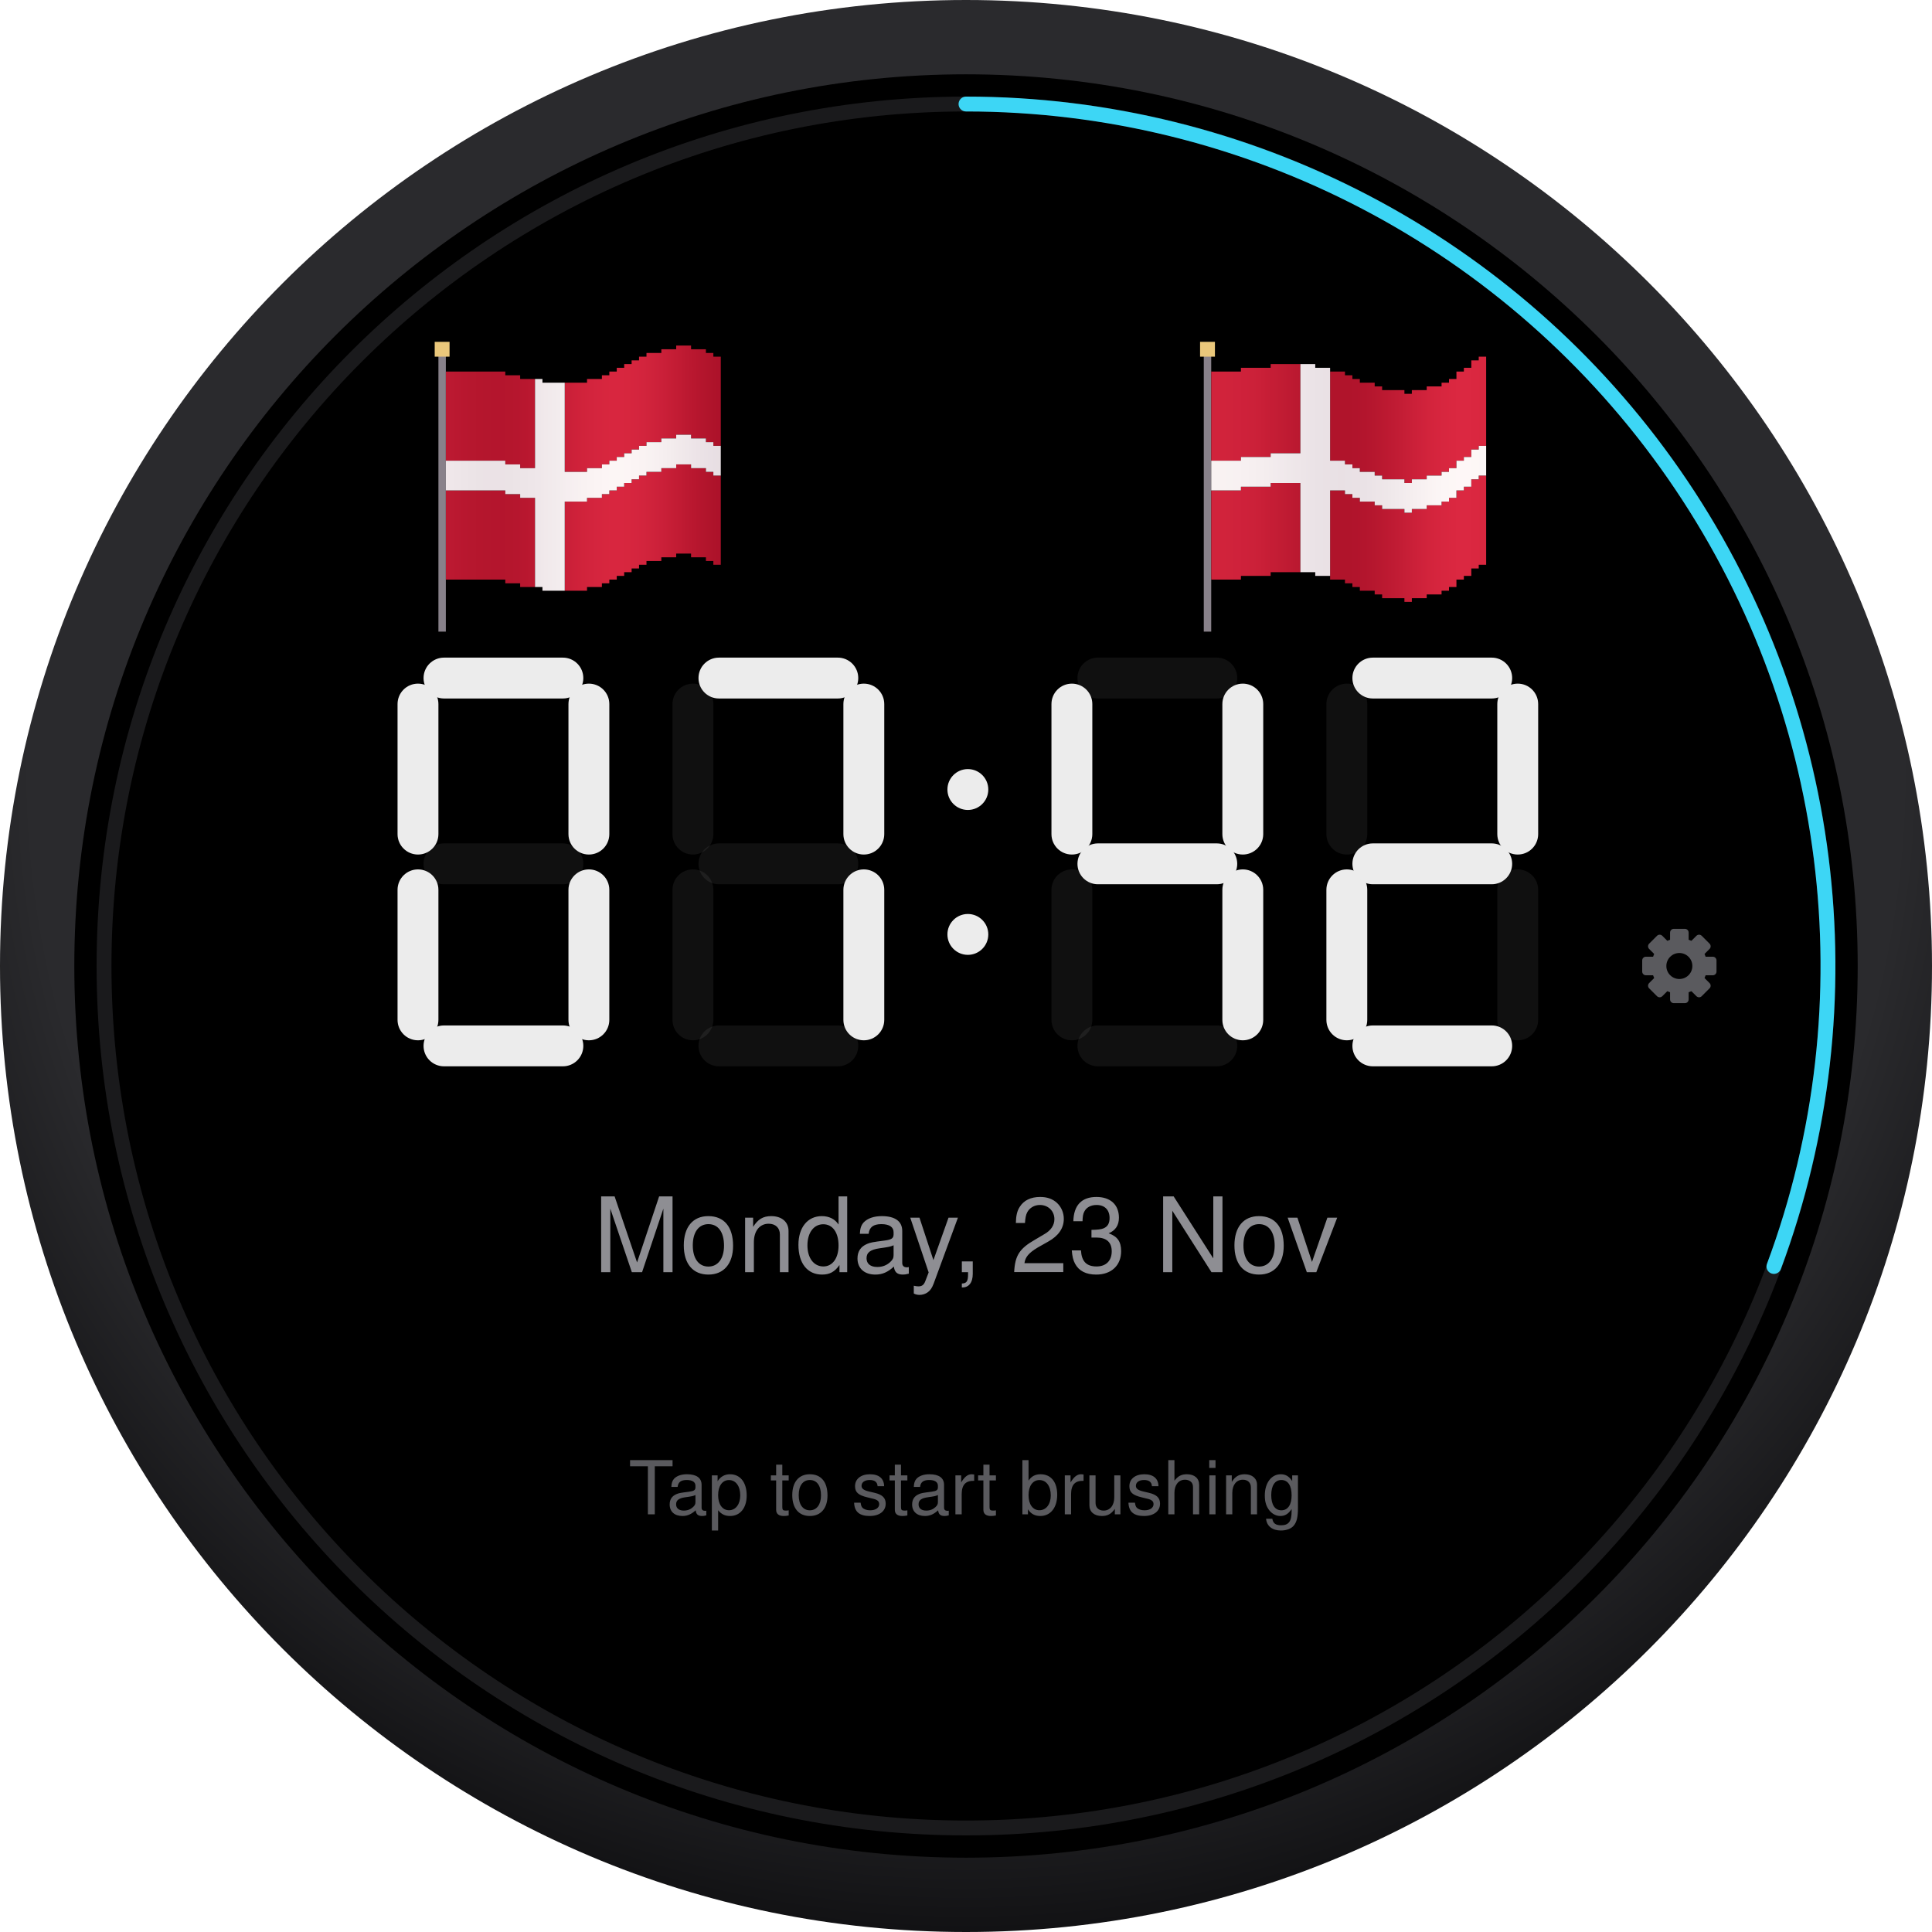
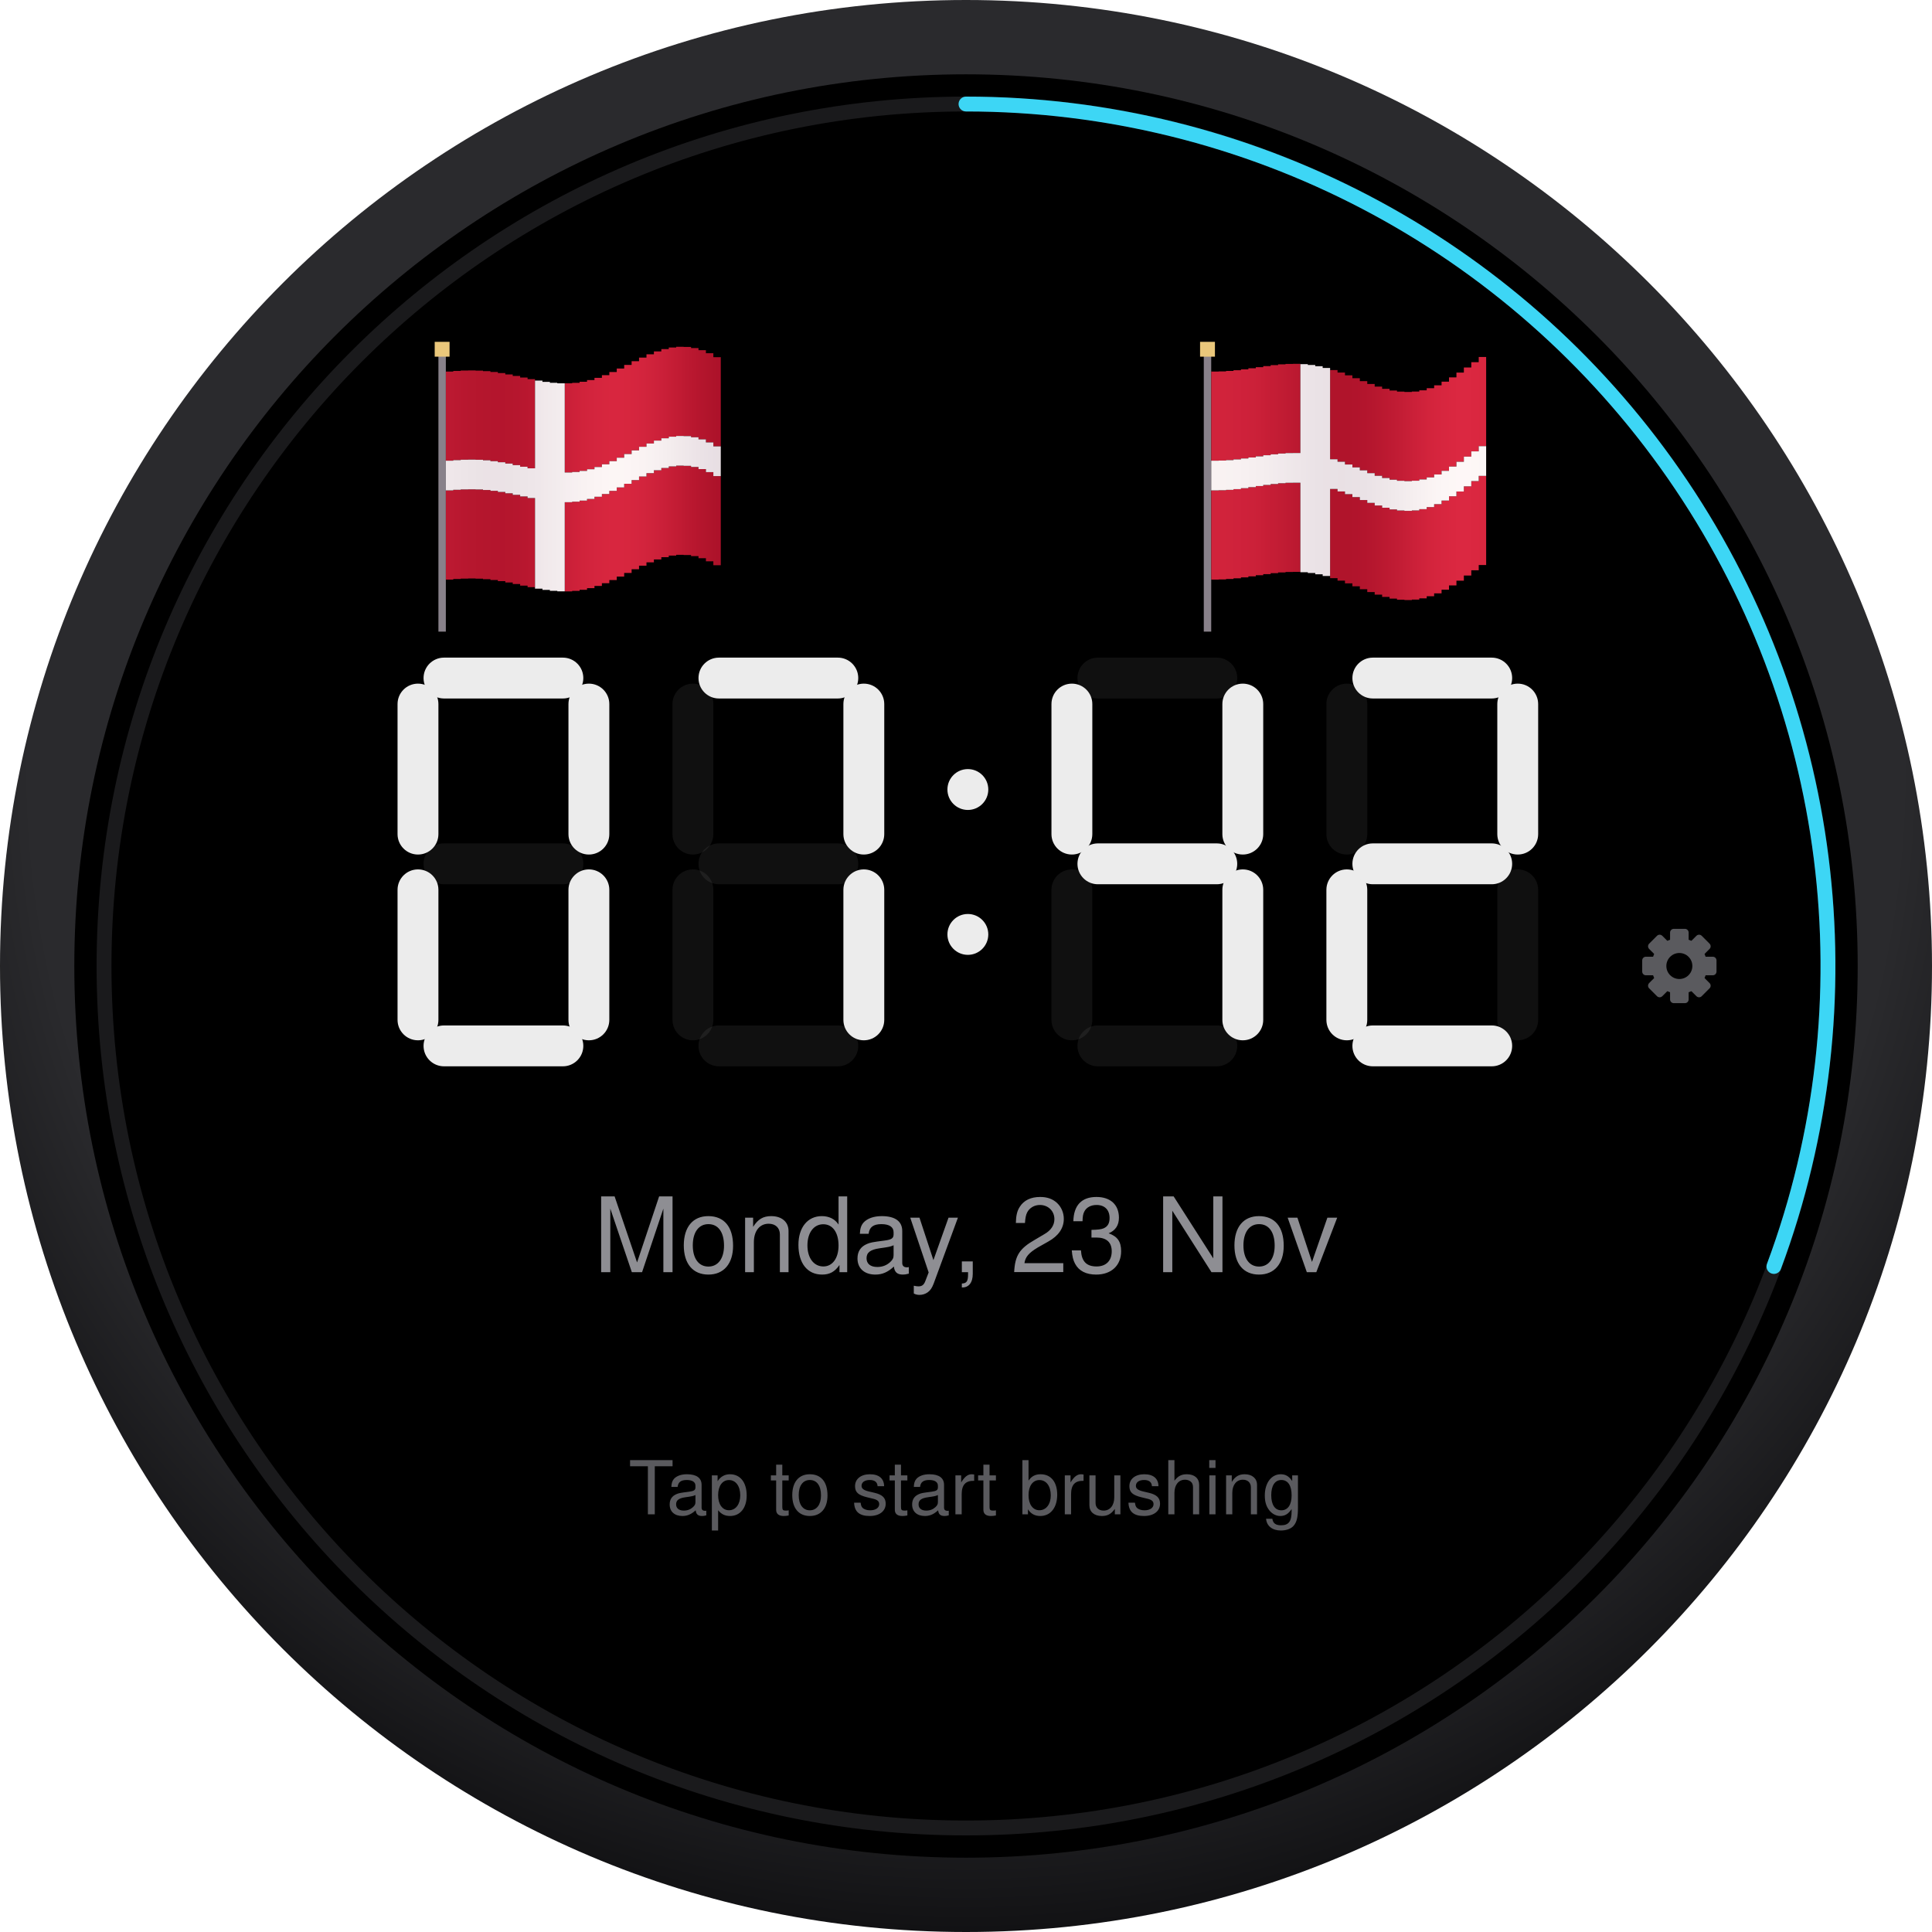
<svg xmlns="http://www.w3.org/2000/svg" width="520" height="520" viewBox="0 0 520 520">
  <defs>
    <clipPath id="screen">
      <circle cx="240" cy="240" r="240" />
    </clipPath>
    <radialGradient id="bezel" cx="50%" cy="40%" r="60%">
      <stop offset="80%" stop-color="#2A2A2D" />
      <stop offset="100%" stop-color="#111113" />
    </radialGradient>
  </defs>
  <circle cx="260" cy="260" r="260" fill="url(#bezel)" />
  <g transform="translate(20 20)" clip-path="url(#screen)">
    <rect width="480" height="480" fill="#000" />
    <circle cx="240" cy="240" r="232" fill="none" stroke="#1A1A1C" stroke-opacity="1.000" stroke-width="4" />
    <path d="M240.00 8.00 A232 232 0 0 1 457.45 320.87" fill="none" stroke="#3dd6f5" stroke-opacity="1.000" stroke-width="4" stroke-linecap="round" />
    <text x="240" y="316" font-family="Montserrat, 'Segoe UI', Helvetica, Arial, sans-serif" font-size="28" font-weight="500" fill="#8e8e93" fill-opacity="1.000" text-anchor="middle" dominant-baseline="central">Monday, 23 Nov</text>
    <text x="240" y="383" font-family="Montserrat, 'Segoe UI', Helvetica, Arial, sans-serif" font-size="20" font-weight="500" fill="#5A5A5E" fill-opacity="1.000" text-anchor="middle" dominant-baseline="central">Tap to start brushing</text>
    <g class="settings-gear" fill="#5A5A5E" opacity="1.000">
      <rect x="429.5" y="230" width="5" height="6" rx="1" transform="rotate(0 432 240)" />
      <rect x="429.5" y="230" width="5" height="6" rx="1" transform="rotate(45 432 240)" />
      <rect x="429.5" y="230" width="5" height="6" rx="1" transform="rotate(90 432 240)" />
      <rect x="429.5" y="230" width="5" height="6" rx="1" transform="rotate(135 432 240)" />
      <rect x="429.5" y="230" width="5" height="6" rx="1" transform="rotate(180 432 240)" />
      <rect x="429.5" y="230" width="5" height="6" rx="1" transform="rotate(225 432 240)" />
      <rect x="429.5" y="230" width="5" height="6" rx="1" transform="rotate(270 432 240)" />
      <rect x="429.5" y="230" width="5" height="6" rx="1" transform="rotate(315 432 240)" />
      <circle cx="432" cy="240" r="5.5" fill="none" stroke="#5A5A5E" stroke-width="4" />
    </g>
    <rect x="94" y="157" width="43" height="11" rx="5.5" fill="#ececec" fill-opacity="1.000" />
    <rect x="133" y="164" width="11" height="46" rx="5.5" fill="#ececec" fill-opacity="1.000" />
    <rect x="133" y="214" width="11" height="46" rx="5.5" fill="#ececec" fill-opacity="1.000" />
    <rect x="94" y="256" width="43" height="11" rx="5.5" fill="#ececec" fill-opacity="1.000" />
    <rect x="87" y="214" width="11" height="46" rx="5.5" fill="#ececec" fill-opacity="1.000" />
    <rect x="87" y="164" width="11" height="46" rx="5.5" fill="#ececec" fill-opacity="1.000" />
    <rect x="94" y="207" width="43" height="11" rx="5.5" fill="#ececec" fill-opacity="0.071" />
    <rect x="168" y="157" width="43" height="11" rx="5.5" fill="#ececec" fill-opacity="1.000" />
    <rect x="207" y="164" width="11" height="46" rx="5.5" fill="#ececec" fill-opacity="1.000" />
    <rect x="207" y="214" width="11" height="46" rx="5.5" fill="#ececec" fill-opacity="1.000" />
    <rect x="168" y="256" width="43" height="11" rx="5.5" fill="#ececec" fill-opacity="0.071" />
    <rect x="161" y="214" width="11" height="46" rx="5.5" fill="#ececec" fill-opacity="0.071" />
    <rect x="161" y="164" width="11" height="46" rx="5.5" fill="#ececec" fill-opacity="0.071" />
    <rect x="168" y="207" width="43" height="11" rx="5.5" fill="#ececec" fill-opacity="0.071" />
    <rect x="235" y="187" width="11" height="11" rx="5.5" fill="#ececec" fill-opacity="1.000" />
    <rect x="235" y="226" width="11" height="11" rx="5.5" fill="#ececec" fill-opacity="1.000" />
    <rect x="270" y="157" width="43" height="11" rx="5.5" fill="#ececec" fill-opacity="0.071" />
    <rect x="309" y="164" width="11" height="46" rx="5.5" fill="#ececec" fill-opacity="1.000" />
    <rect x="309" y="214" width="11" height="46" rx="5.5" fill="#ececec" fill-opacity="1.000" />
    <rect x="270" y="256" width="43" height="11" rx="5.5" fill="#ececec" fill-opacity="0.071" />
    <rect x="263" y="214" width="11" height="46" rx="5.5" fill="#ececec" fill-opacity="0.071" />
    <rect x="263" y="164" width="11" height="46" rx="5.5" fill="#ececec" fill-opacity="1.000" />
    <rect x="270" y="207" width="43" height="11" rx="5.5" fill="#ececec" fill-opacity="1.000" />
    <rect x="344" y="157" width="43" height="11" rx="5.5" fill="#ececec" fill-opacity="1.000" />
    <rect x="383" y="164" width="11" height="46" rx="5.5" fill="#ececec" fill-opacity="1.000" />
    <rect x="383" y="214" width="11" height="46" rx="5.5" fill="#ececec" fill-opacity="0.071" />
    <rect x="344" y="256" width="43" height="11" rx="5.5" fill="#ececec" fill-opacity="1.000" />
    <rect x="337" y="214" width="11" height="46" rx="5.5" fill="#ececec" fill-opacity="1.000" />
    <rect x="337" y="164" width="11" height="46" rx="5.5" fill="#ececec" fill-opacity="0.071" />
    <rect x="344" y="207" width="43" height="11" rx="5.5" fill="#ececec" fill-opacity="1.000" />
-     <g class="birthday-flag" transform="translate(96 70)" opacity="1.000">
+     <g class="birthday-flag" transform="translate(96 70) scale(1)" opacity="1.000">
      <defs>
        <linearGradient id="flag-0-red" gradientUnits="userSpaceOnUse" x1="4" y1="0" x2="78" y2="0">
          <stop offset="0.013" stop-color="#bc1931" />
          <stop offset="0.041" stop-color="#ba1830" />
          <stop offset="0.068" stop-color="#b8172f" />
          <stop offset="0.095" stop-color="#b6172e" />
          <stop offset="0.122" stop-color="#b5162d" />
          <stop offset="0.149" stop-color="#b4162d" />
          <stop offset="0.176" stop-color="#b4152d" />
          <stop offset="0.203" stop-color="#b4152d" />
          <stop offset="0.23" stop-color="#b5162d" />
          <stop offset="0.257" stop-color="#b6162e" />
          <stop offset="0.284" stop-color="#b8172f" />
          <stop offset="0.311" stop-color="#ba1830" />
          <stop offset="0.338" stop-color="#bd1a32" />
          <stop offset="0.365" stop-color="#c01b33" />
          <stop offset="0.392" stop-color="#c41d35" />
          <stop offset="0.419" stop-color="#c71e36" />
          <stop offset="0.446" stop-color="#ca2038" />
          <stop offset="0.473" stop-color="#ce213a" />
          <stop offset="0.5" stop-color="#d1233b" />
          <stop offset="0.527" stop-color="#d3243d" />
          <stop offset="0.554" stop-color="#d5253e" />
          <stop offset="0.581" stop-color="#d7263e" />
          <stop offset="0.608" stop-color="#d8263f" />
          <stop offset="0.635" stop-color="#d8263f" />
          <stop offset="0.662" stop-color="#d7263e" />
          <stop offset="0.689" stop-color="#d5253e" />
          <stop offset="0.716" stop-color="#d3243d" />
          <stop offset="0.743" stop-color="#d0233b" />
          <stop offset="0.77" stop-color="#cd213a" />
          <stop offset="0.797" stop-color="#c91f38" />
          <stop offset="0.824" stop-color="#c51d35" />
          <stop offset="0.851" stop-color="#c11b33" />
          <stop offset="0.878" stop-color="#bc1931" />
          <stop offset="0.905" stop-color="#b8172f" />
          <stop offset="0.932" stop-color="#b4152d" />
          <stop offset="0.96" stop-color="#b0142b" />
          <stop offset="0.987" stop-color="#ad122a" />
        </linearGradient>
        <linearGradient id="flag-0-white" gradientUnits="userSpaceOnUse" x1="4" y1="0" x2="78" y2="0">
          <stop offset="0.013" stop-color="#efe7ea" />
          <stop offset="0.041" stop-color="#eee6e9" />
          <stop offset="0.068" stop-color="#ede5e8" />
          <stop offset="0.095" stop-color="#ece4e7" />
          <stop offset="0.122" stop-color="#ebe3e6" />
          <stop offset="0.149" stop-color="#ebe2e6" />
          <stop offset="0.176" stop-color="#ebe2e6" />
          <stop offset="0.203" stop-color="#ebe2e6" />
          <stop offset="0.23" stop-color="#ebe3e6" />
          <stop offset="0.257" stop-color="#ece4e7" />
          <stop offset="0.284" stop-color="#ede5e8" />
          <stop offset="0.311" stop-color="#eee6e9" />
          <stop offset="0.338" stop-color="#efe7ea" />
          <stop offset="0.365" stop-color="#f1e9eb" />
          <stop offset="0.392" stop-color="#f2ebed" />
          <stop offset="0.419" stop-color="#f4edee" />
          <stop offset="0.446" stop-color="#f6eef0" />
          <stop offset="0.473" stop-color="#f7f0f1" />
          <stop offset="0.5" stop-color="#f9f2f2" />
          <stop offset="0.527" stop-color="#faf3f3" />
          <stop offset="0.554" stop-color="#fbf4f4" />
          <stop offset="0.581" stop-color="#fcf5f5" />
          <stop offset="0.608" stop-color="#fcf6f5" />
          <stop offset="0.635" stop-color="#fcf6f5" />
          <stop offset="0.662" stop-color="#fcf5f5" />
          <stop offset="0.689" stop-color="#fbf4f4" />
          <stop offset="0.716" stop-color="#faf3f3" />
          <stop offset="0.743" stop-color="#f8f2f2" />
          <stop offset="0.77" stop-color="#f7f0f1" />
          <stop offset="0.797" stop-color="#f5eeef" />
          <stop offset="0.824" stop-color="#f3eced" />
          <stop offset="0.851" stop-color="#f1e9eb" />
          <stop offset="0.878" stop-color="#efe7ea" />
          <stop offset="0.905" stop-color="#ede4e8" />
          <stop offset="0.932" stop-color="#ebe2e6" />
          <stop offset="0.96" stop-color="#e9e0e5" />
          <stop offset="0.987" stop-color="#e8dfe3" />
        </linearGradient>
      </defs>
      <rect x="2" y="4" width="2" height="76" fill="#88818A" />
      <rect x="1" y="2" width="4" height="4" fill="#EAC77B" />
-       <path d="M4 10h2v24h-2zM4 42h2v24h-2zM6 10h2v24h-2zM6 42h2v24h-2zM8 10h2v24h-2zM8 42h2v24h-2zM10 10h2v24h-2zM10 42h2v24h-2zM12 10h2v24h-2zM12 42h2v24h-2zM14 10h2v24h-2zM14 42h2v24h-2zM16 10h2v24h-2zM16 42h2v24h-2zM18 10h2v24h-2zM18 42h2v24h-2zM20 11h2v24h-2zM20 43h2v24h-2zM22 11h2v24h-2zM22 43h2v24h-2zM24 12h2v24h-2zM24 44h2v24h-2zM26 12h2v24h-2zM26 44h2v24h-2zM36 13h2v24h-2zM36 45h2v24h-2zM38 13h2v24h-2zM38 45h2v24h-2zM40 13h2v24h-2zM40 45h2v24h-2zM42 12h2v24h-2zM42 44h2v24h-2zM44 12h2v24h-2zM44 44h2v24h-2zM46 11h2v24h-2zM46 43h2v24h-2zM48 10h2v24h-2zM48 42h2v24h-2zM50 9h2v24h-2zM50 41h2v24h-2zM52 8h2v24h-2zM52 40h2v24h-2zM54 7h2v24h-2zM54 39h2v24h-2zM56 6h2v24h-2zM56 38h2v24h-2zM58 5h2v24h-2zM58 37h2v24h-2zM60 5h2v24h-2zM60 37h2v24h-2zM62 4h2v24h-2zM62 36h2v24h-2zM64 4h2v24h-2zM64 36h2v24h-2zM66 3h2v24h-2zM66 35h2v24h-2zM68 3h2v24h-2zM68 35h2v24h-2zM70 4h2v24h-2zM70 36h2v24h-2zM72 4h2v24h-2zM72 36h2v24h-2zM74 5h2v24h-2zM74 37h2v24h-2zM76 6h2v24h-2zM76 38h2v24h-2z" fill="url(#flag-0-red)" />
-       <path d="M4 34h2v8h-2zM6 34h2v8h-2zM8 34h2v8h-2zM10 34h2v8h-2zM12 34h2v8h-2zM14 34h2v8h-2zM16 34h2v8h-2zM18 34h2v8h-2zM20 35h2v8h-2zM22 35h2v8h-2zM24 36h2v8h-2zM26 36h2v8h-2zM28 12h2v56h-2zM30 13h2v56h-2zM32 13h2v56h-2zM34 13h2v56h-2zM36 37h2v8h-2zM38 37h2v8h-2zM40 37h2v8h-2zM42 36h2v8h-2zM44 36h2v8h-2zM46 35h2v8h-2zM48 34h2v8h-2zM50 33h2v8h-2zM52 32h2v8h-2zM54 31h2v8h-2zM56 30h2v8h-2zM58 29h2v8h-2zM60 29h2v8h-2zM62 28h2v8h-2zM64 28h2v8h-2zM66 27h2v8h-2zM68 27h2v8h-2zM70 28h2v8h-2zM72 28h2v8h-2zM74 29h2v8h-2zM76 30h2v8h-2z" fill="url(#flag-0-white)" />
+       <path d="M4 10h2v24h-2zM4 42h2v24h-2zM6 9.836h2v24h-2zM6 41.836h2v24h-2zM8 9.732h2v24h-2zM8 41.732h2v24h-2zM10 9.701h2v24h-2zM10 41.701h2v24h-2zM12 9.752h2v24h-2zM12 41.752h2v24h-2zM14 9.891h2v24h-2zM14 41.891h2v24h-2zM16 10.114h2v24h-2zM16 42.114h2v24h-2zM18 10.414h2v24h-2zM18 42.414h2v24h-2zM20 10.778h2v24h-2zM20 42.778h2v24h-2zM22 11.186h2v24h-2zM22 43.186h2v24h-2zM24 11.617h2v24h-2zM24 43.617h2v24h-2zM26 12.044h2v24h-2zM26 44.044h2v24h-2zM36 13.174h2v24h-2zM36 45.174h2v24h-2zM38 13.037h2v24h-2zM38 45.037h2v24h-2zM40 12.746h2v24h-2zM40 44.746h2v24h-2zM42 12.3h2v24h-2zM42 44.3h2v24h-2zM44 11.704h2v24h-2zM44 43.704h2v24h-2zM46 10.972h2v24h-2zM46 42.972h2v24h-2zM48 10.127h2v24h-2zM48 42.127h2v24h-2zM50 9.195h2v24h-2zM50 41.195h2v24h-2zM52 8.212h2v24h-2zM52 40.212h2v24h-2zM54 7.217h2v24h-2zM54 39.217h2v24h-2zM56 6.251h2v24h-2zM56 38.251h2v24h-2zM58 5.358h2v24h-2zM58 37.358h2v24h-2zM60 4.581h2v24h-2zM60 36.581h2v24h-2zM62 3.962h2v24h-2zM62 35.962h2v24h-2zM64 3.536h2v24h-2zM64 35.536h2v24h-2zM66 3.334h2v24h-2zM66 35.334h2v24h-2zM68 3.379h2v24h-2zM68 35.379h2v24h-2zM70 3.683h2v24h-2zM70 35.683h2v24h-2zM72 4.251h2v24h-2zM72 36.251h2v24h-2zM74 5.074h2v24h-2zM74 37.074h2v24h-2zM76 6.135h2v24h-2zM76 38.135h2v24h-2z" fill="url(#flag-0-red)" />
+       <path d="M4 34h2v8h-2zM6 33.836h2v8h-2zM8 33.732h2v8h-2zM10 33.701h2v8h-2zM12 33.752h2v8h-2zM14 33.891h2v8h-2zM16 34.114h2v8h-2zM18 34.414h2v8h-2zM20 34.778h2v8h-2zM22 35.186h2v8h-2zM24 35.617h2v8h-2zM26 36.044h2v8h-2zM28 12.439h2v56h-2zM30 12.776h2v56h-2zM32 13.026h2v56h-2zM34 13.165h2v56h-2zM36 37.174h2v8h-2zM38 37.037h2v8h-2zM40 36.746h2v8h-2zM42 36.3h2v8h-2zM44 35.704h2v8h-2zM46 34.972h2v8h-2zM48 34.127h2v8h-2zM50 33.195h2v8h-2zM52 32.212h2v8h-2zM54 31.217h2v8h-2zM56 30.251h2v8h-2zM58 29.358h2v8h-2zM60 28.581h2v8h-2zM62 27.962h2v8h-2zM64 27.536h2v8h-2zM66 27.334h2v8h-2zM68 27.379h2v8h-2zM70 27.683h2v8h-2zM72 28.251h2v8h-2zM74 29.074h2v8h-2zM76 30.135h2v8h-2z" fill="url(#flag-0-white)" />
    </g>
-     <g class="birthday-flag" transform="translate(302 70)" opacity="1.000">
+     <g class="birthday-flag" transform="translate(302 70) scale(1)" opacity="1.000">
      <defs>
        <linearGradient id="flag-1-red" gradientUnits="userSpaceOnUse" x1="4" y1="0" x2="78" y2="0">
          <stop offset="0.013" stop-color="#d1233b" />
          <stop offset="0.041" stop-color="#d1233b" />
          <stop offset="0.068" stop-color="#d0233b" />
          <stop offset="0.095" stop-color="#cf223b" />
          <stop offset="0.122" stop-color="#ce213a" />
          <stop offset="0.149" stop-color="#cc2139" />
          <stop offset="0.176" stop-color="#ca2038" />
          <stop offset="0.203" stop-color="#c71e36" />
          <stop offset="0.23" stop-color="#c41d35" />
          <stop offset="0.257" stop-color="#c11c33" />
          <stop offset="0.284" stop-color="#be1a32" />
          <stop offset="0.311" stop-color="#bb1930" />
          <stop offset="0.338" stop-color="#b8172f" />
          <stop offset="0.365" stop-color="#b5162e" />
          <stop offset="0.392" stop-color="#b3152d" />
          <stop offset="0.419" stop-color="#b2142c" />
          <stop offset="0.446" stop-color="#b0142b" />
          <stop offset="0.473" stop-color="#b0142b" />
          <stop offset="0.5" stop-color="#b0142b" />
          <stop offset="0.527" stop-color="#b1142c" />
          <stop offset="0.554" stop-color="#b3152d" />
          <stop offset="0.581" stop-color="#b5162e" />
          <stop offset="0.608" stop-color="#b8182f" />
          <stop offset="0.635" stop-color="#bc1931" />
          <stop offset="0.662" stop-color="#bf1b33" />
          <stop offset="0.689" stop-color="#c31d35" />
          <stop offset="0.716" stop-color="#c71f37" />
          <stop offset="0.743" stop-color="#cc2039" />
          <stop offset="0.77" stop-color="#cf223b" />
          <stop offset="0.797" stop-color="#d3243c" />
          <stop offset="0.824" stop-color="#d6253e" />
          <stop offset="0.851" stop-color="#d8263f" />
          <stop offset="0.878" stop-color="#da2740" />
          <stop offset="0.905" stop-color="#db2841" />
          <stop offset="0.932" stop-color="#db2841" />
          <stop offset="0.96" stop-color="#da2740" />
          <stop offset="0.987" stop-color="#d9273f" />
        </linearGradient>
        <linearGradient id="flag-1-white" gradientUnits="userSpaceOnUse" x1="4" y1="0" x2="78" y2="0">
          <stop offset="0.013" stop-color="#f9f2f2" />
          <stop offset="0.041" stop-color="#f9f2f2" />
          <stop offset="0.068" stop-color="#f8f2f2" />
          <stop offset="0.095" stop-color="#f8f1f2" />
          <stop offset="0.122" stop-color="#f7f0f1" />
          <stop offset="0.149" stop-color="#f6eff0" />
          <stop offset="0.176" stop-color="#f5eeef" />
          <stop offset="0.203" stop-color="#f4edee" />
          <stop offset="0.23" stop-color="#f2ebed" />
          <stop offset="0.257" stop-color="#f1e9ec" />
          <stop offset="0.284" stop-color="#efe8ea" />
          <stop offset="0.311" stop-color="#eee6e9" />
          <stop offset="0.338" stop-color="#ede5e8" />
          <stop offset="0.365" stop-color="#ebe3e7" />
          <stop offset="0.392" stop-color="#eae2e6" />
          <stop offset="0.419" stop-color="#eae1e5" />
          <stop offset="0.446" stop-color="#e9e1e5" />
          <stop offset="0.473" stop-color="#e9e0e4" />
          <stop offset="0.5" stop-color="#e9e1e5" />
          <stop offset="0.527" stop-color="#eae1e5" />
          <stop offset="0.554" stop-color="#eae2e6" />
          <stop offset="0.581" stop-color="#ebe3e7" />
          <stop offset="0.608" stop-color="#ede5e8" />
          <stop offset="0.635" stop-color="#eee7e9" />
          <stop offset="0.662" stop-color="#f0e9eb" />
          <stop offset="0.689" stop-color="#f2ebed" />
          <stop offset="0.716" stop-color="#f4edee" />
          <stop offset="0.743" stop-color="#f6eff0" />
          <stop offset="0.77" stop-color="#f8f1f2" />
          <stop offset="0.797" stop-color="#faf3f3" />
          <stop offset="0.824" stop-color="#fbf5f5" />
          <stop offset="0.851" stop-color="#fcf6f6" />
          <stop offset="0.878" stop-color="#fdf7f6" />
          <stop offset="0.905" stop-color="#fef7f7" />
          <stop offset="0.932" stop-color="#fef7f7" />
          <stop offset="0.96" stop-color="#fdf7f6" />
          <stop offset="0.987" stop-color="#fcf6f6" />
        </linearGradient>
      </defs>
      <rect x="2" y="4" width="2" height="76" fill="#88818A" />
      <rect x="1" y="2" width="4" height="4" fill="#EAC77B" />
-       <path d="M4 10h2v24h-2zM4 42h2v24h-2zM6 10h2v24h-2zM6 42h2v24h-2zM8 10h2v24h-2zM8 42h2v24h-2zM10 10h2v24h-2zM10 42h2v24h-2zM12 9h2v24h-2zM12 41h2v24h-2zM14 9h2v24h-2zM14 41h2v24h-2zM16 9h2v24h-2zM16 41h2v24h-2zM18 9h2v24h-2zM18 41h2v24h-2zM20 8h2v24h-2zM20 40h2v24h-2zM22 8h2v24h-2zM22 40h2v24h-2zM24 8h2v24h-2zM24 40h2v24h-2zM26 8h2v24h-2zM26 40h2v24h-2zM36 10h2v24h-2zM36 42h2v24h-2zM38 10h2v24h-2zM38 42h2v24h-2zM40 11h2v24h-2zM40 43h2v24h-2zM42 12h2v24h-2zM42 44h2v24h-2zM44 13h2v24h-2zM44 45h2v24h-2zM46 13h2v24h-2zM46 45h2v24h-2zM48 14h2v24h-2zM48 46h2v24h-2zM50 15h2v24h-2zM50 47h2v24h-2zM52 15h2v24h-2zM52 47h2v24h-2zM54 15h2v24h-2zM54 47h2v24h-2zM56 16h2v24h-2zM56 48h2v24h-2zM58 15h2v24h-2zM58 47h2v24h-2zM60 15h2v24h-2zM60 47h2v24h-2zM62 14h2v24h-2zM62 46h2v24h-2zM64 14h2v24h-2zM64 46h2v24h-2zM66 13h2v24h-2zM66 45h2v24h-2zM68 12h2v24h-2zM68 44h2v24h-2zM70 10h2v24h-2zM70 42h2v24h-2zM72 9h2v24h-2zM72 41h2v24h-2zM74 7h2v24h-2zM74 39h2v24h-2zM76 6h2v24h-2zM76 38h2v24h-2z" fill="url(#flag-1-red)" />
-       <path d="M4 34h2v8h-2zM6 34h2v8h-2zM8 34h2v8h-2zM10 34h2v8h-2zM12 33h2v8h-2zM14 33h2v8h-2zM16 33h2v8h-2zM18 33h2v8h-2zM20 32h2v8h-2zM22 32h2v8h-2zM24 32h2v8h-2zM26 32h2v8h-2zM28 8h2v56h-2zM30 8h2v56h-2zM32 9h2v56h-2zM34 9h2v56h-2zM36 34h2v8h-2zM38 34h2v8h-2zM40 35h2v8h-2zM42 36h2v8h-2zM44 37h2v8h-2zM46 37h2v8h-2zM48 38h2v8h-2zM50 39h2v8h-2zM52 39h2v8h-2zM54 39h2v8h-2zM56 40h2v8h-2zM58 39h2v8h-2zM60 39h2v8h-2zM62 38h2v8h-2zM64 38h2v8h-2zM66 37h2v8h-2zM68 36h2v8h-2zM70 34h2v8h-2zM72 33h2v8h-2zM74 31h2v8h-2zM76 30h2v8h-2z" fill="url(#flag-1-white)" />
+       <path d="M4 10h2v24h-2zM4 42h2v24h-2zM6 9.959h2v24h-2zM6 41.959h2v24h-2zM8 9.84h2v24h-2zM8 41.84h2v24h-2zM10 9.651h2v24h-2zM10 41.651h2v24h-2zM12 9.406h2v24h-2zM12 41.406h2v24h-2zM14 9.123h2v24h-2zM14 41.123h2v24h-2zM16 8.824h2v24h-2zM16 40.824h2v24h-2zM18 8.532h2v24h-2zM18 40.532h2v24h-2zM20 8.273h2v24h-2zM20 40.273h2v24h-2zM22 8.071h2v24h-2zM22 40.071h2v24h-2zM24 7.948h2v24h-2zM24 39.948h2v24h-2zM26 7.925h2v24h-2zM26 39.925h2v24h-2zM36 9.605h2v24h-2zM36 41.605h2v24h-2zM38 10.274h2v24h-2zM38 42.274h2v24h-2zM40 11.015h2v24h-2zM40 43.015h2v24h-2zM42 11.798h2v24h-2zM42 43.798h2v24h-2zM44 12.59h2v24h-2zM44 44.59h2v24h-2zM46 13.355h2v24h-2zM46 45.355h2v24h-2zM48 14.055h2v24h-2zM48 46.055h2v24h-2zM50 14.652h2v24h-2zM50 46.652h2v24h-2zM52 15.113h2v24h-2zM52 47.113h2v24h-2zM54 15.405h2v24h-2zM54 47.405h2v24h-2zM56 15.502h2v24h-2zM56 47.502h2v24h-2zM58 15.387h2v24h-2zM58 47.387h2v24h-2zM60 15.048h2v24h-2zM60 47.048h2v24h-2zM62 14.484h2v24h-2zM62 46.484h2v24h-2zM64 13.703h2v24h-2zM64 45.703h2v24h-2zM66 12.723h2v24h-2zM66 44.723h2v24h-2zM68 11.572h2v24h-2zM68 43.572h2v24h-2zM70 10.285h2v24h-2zM70 42.285h2v24h-2zM72 8.907h2v24h-2zM72 40.907h2v24h-2zM74 7.487h2v24h-2zM74 39.487h2v24h-2zM76 6.081h2v24h-2zM76 38.081h2v24h-2z" fill="url(#flag-1-red)" />
+       <path d="M4 34h2v8h-2zM6 33.959h2v8h-2zM8 33.84h2v8h-2zM10 33.651h2v8h-2zM12 33.406h2v8h-2zM14 33.123h2v8h-2zM16 32.824h2v8h-2zM18 32.532h2v8h-2zM20 32.273h2v8h-2zM22 32.071h2v8h-2zM24 31.948h2v8h-2zM26 31.925h2v8h-2zM28 8.015h2v56h-2zM30 8.228h2v56h-2zM32 8.568h2v56h-2zM34 9.03h2v56h-2zM36 33.605h2v8h-2zM38 34.274h2v8h-2zM40 35.015h2v8h-2zM42 35.798h2v8h-2zM44 36.59h2v8h-2zM46 37.355h2v8h-2zM48 38.055h2v8h-2zM50 38.652h2v8h-2zM52 39.113h2v8h-2zM54 39.405h2v8h-2zM56 39.502h2v8h-2zM58 39.387h2v8h-2zM60 39.048h2v8h-2zM62 38.484h2v8h-2zM64 37.703h2v8h-2zM66 36.723h2v8h-2zM68 35.572h2v8h-2zM70 34.285h2v8h-2zM72 32.907h2v8h-2zM74 31.487h2v8h-2zM76 30.081h2v8h-2z" fill="url(#flag-1-white)" />
    </g>
  </g>
</svg>
